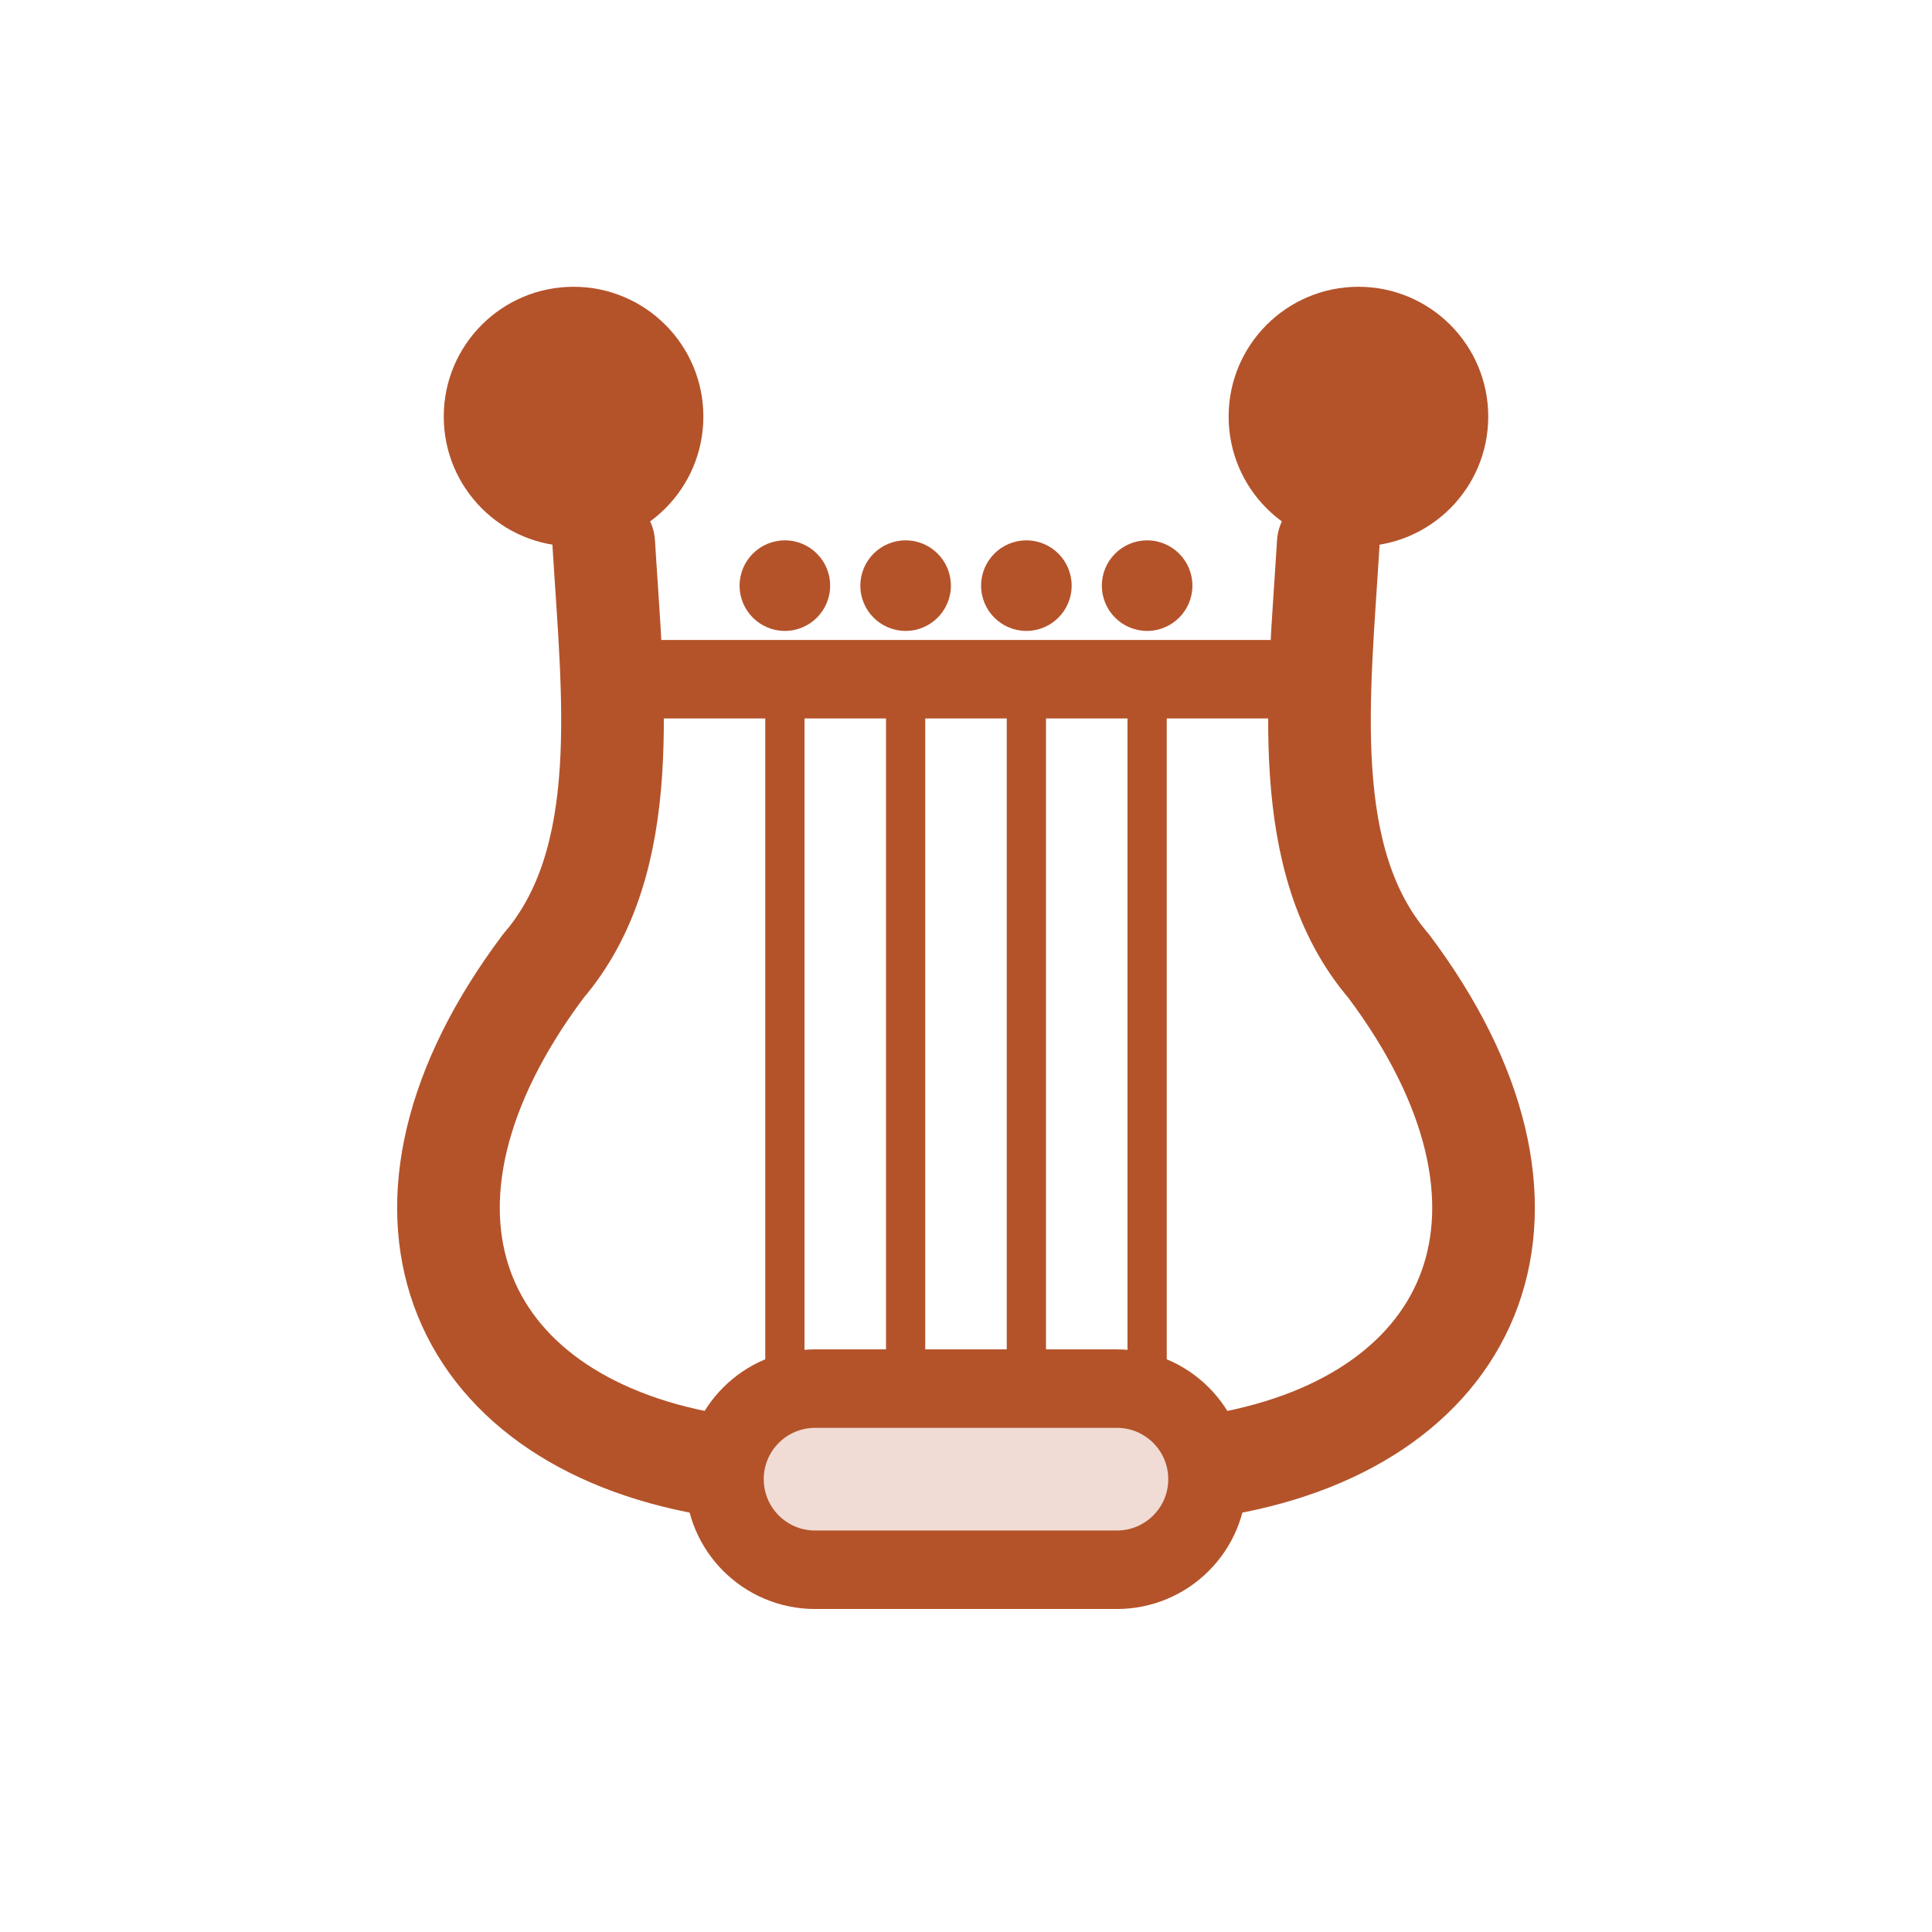
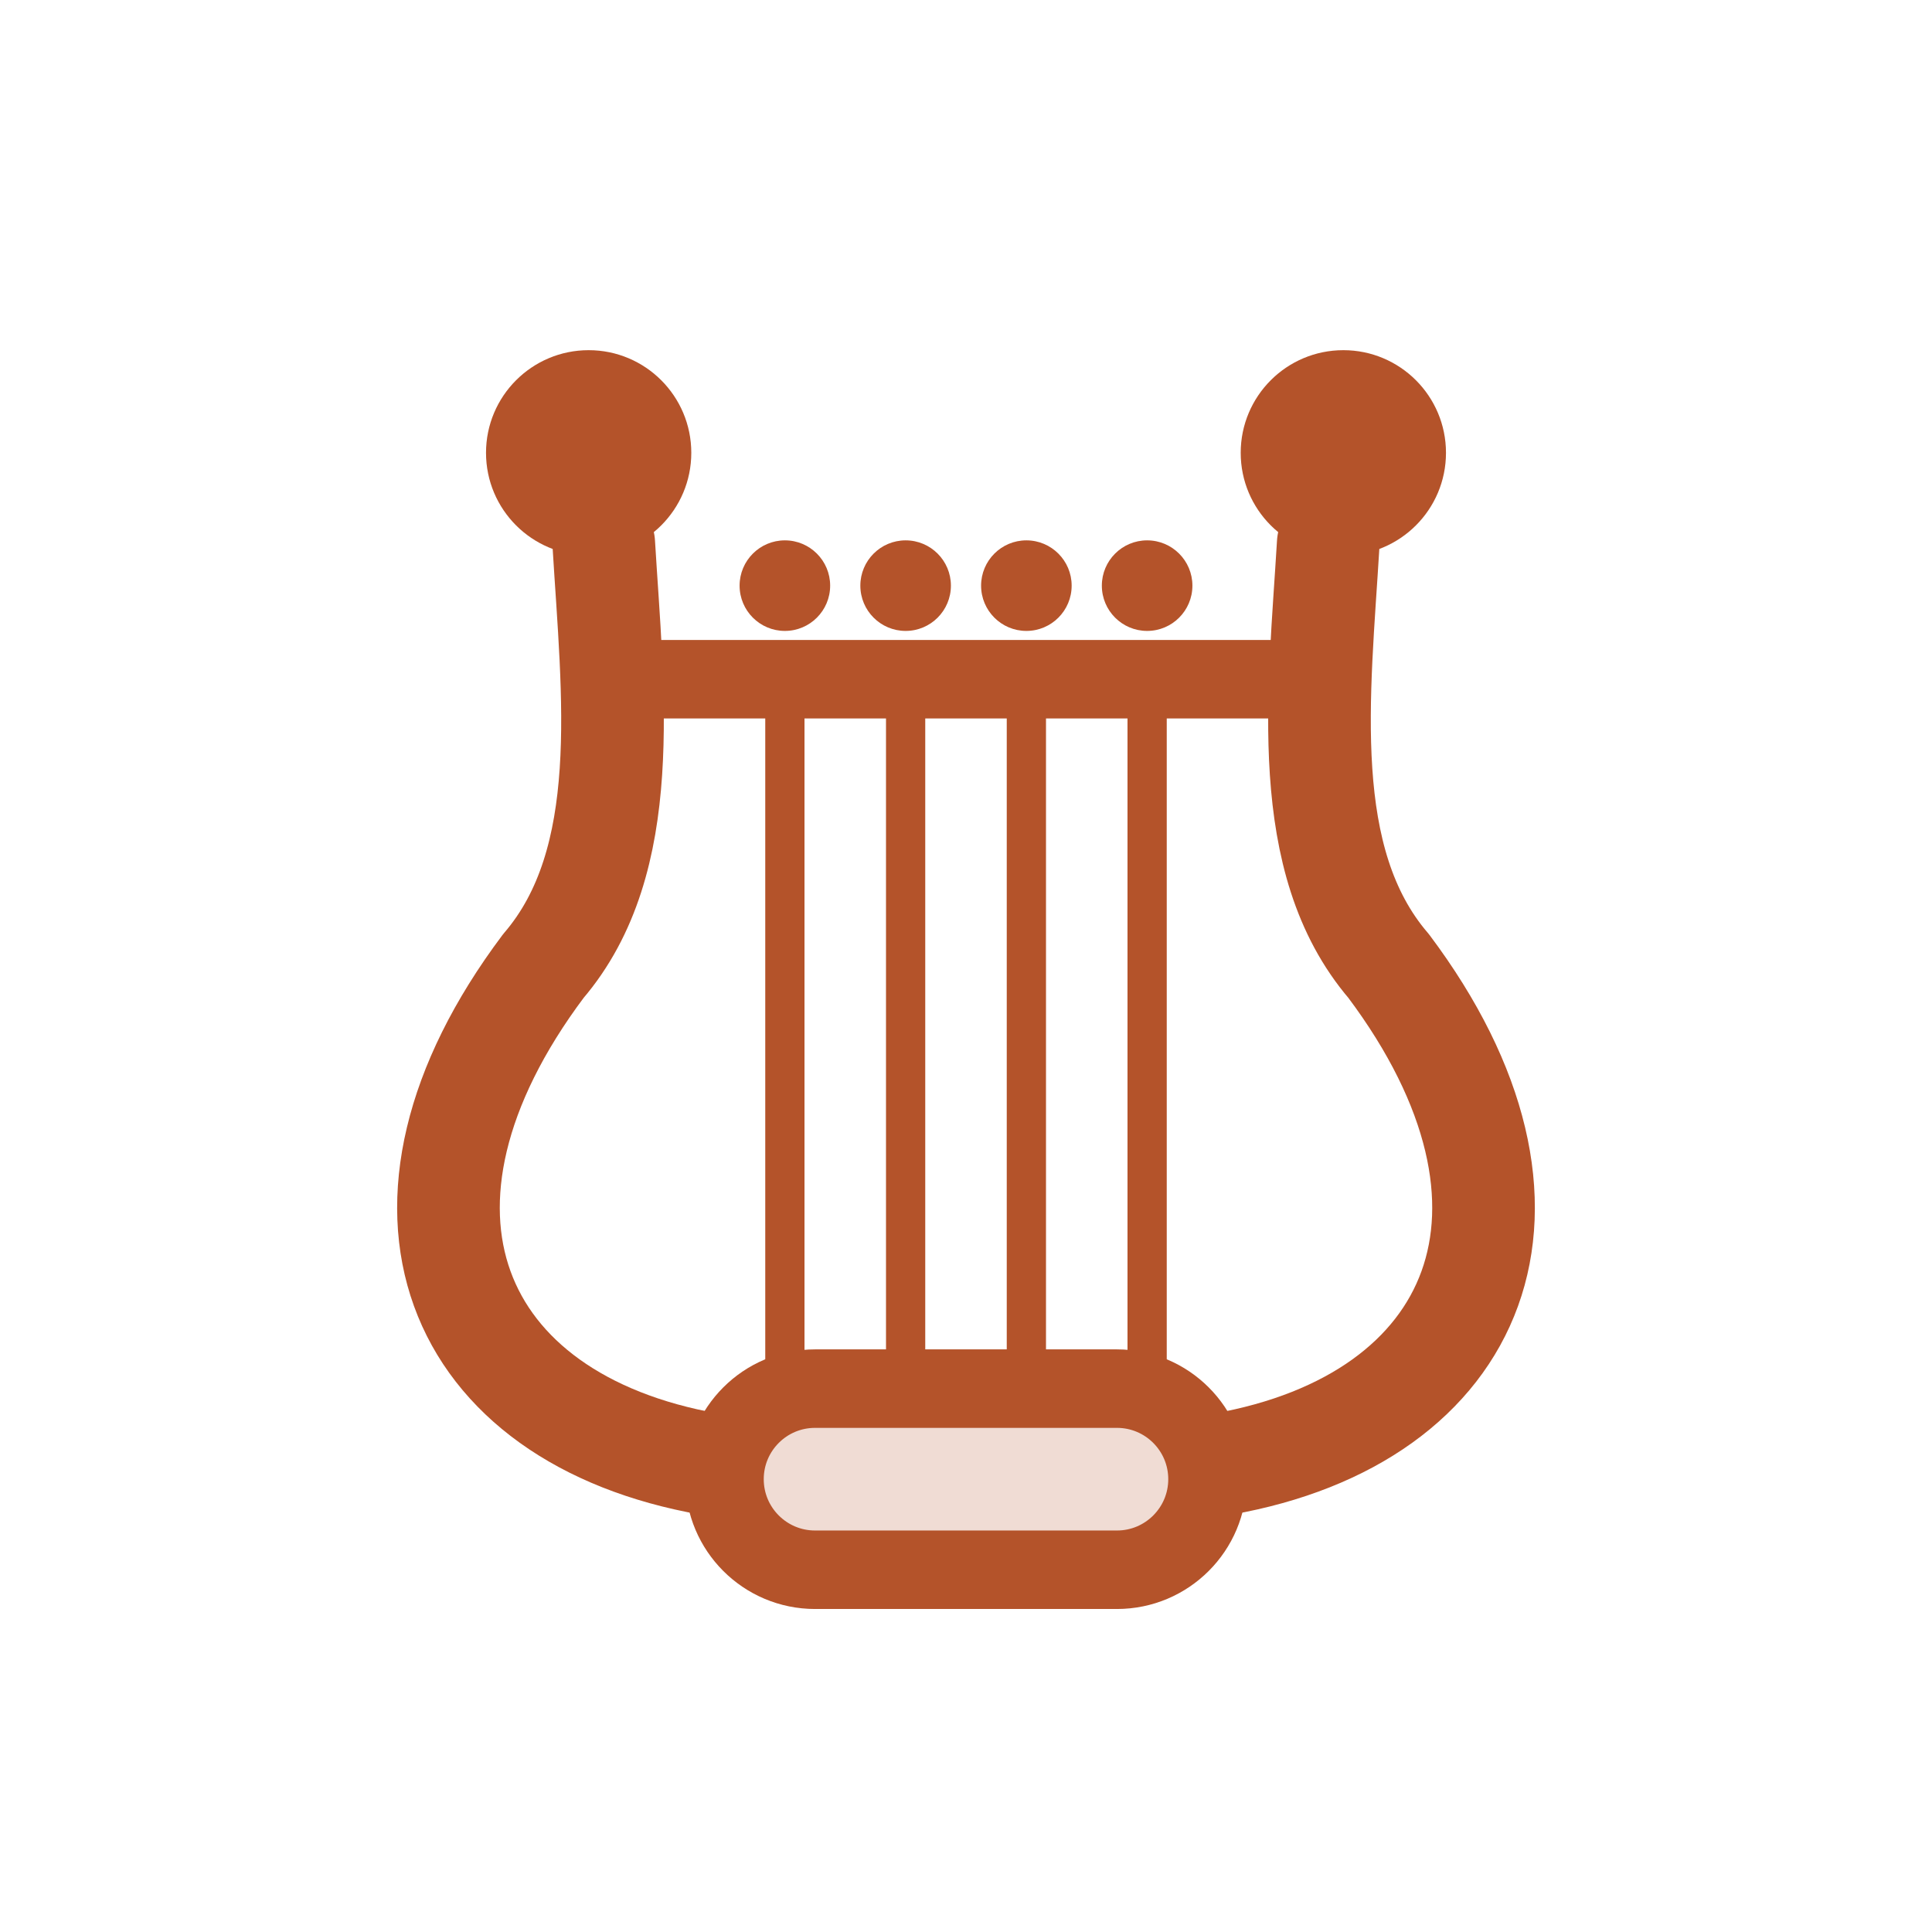
<svg xmlns="http://www.w3.org/2000/svg" viewBox="0 0 64 64" role="img" aria-label="Cacofone lyre logo">
  <g id="lyre" stroke="#b4532a" stroke-linecap="round" stroke-linejoin="round">
    <path d="M20 18 C20.3 23 21 28.5 18 32 C12 40 15 47 23.5 48.5" fill="none" stroke-width="3.4" />
    <path d="M44 18 C43.7 23 43 28.5 46 32 C52 40 49 47 40.5 48.5" fill="none" stroke-width="3.4" />
    <path d="M20.8 22.5 H43.2" fill="none" stroke-width="2.6" />
    <circle cx="26" cy="19.4" r="1.5" fill="#b4532a" stroke="none" />
    <circle cx="30" cy="19.4" r="1.5" fill="#b4532a" stroke="none" />
    <circle cx="34" cy="19.4" r="1.5" fill="#b4532a" stroke="none" />
    <circle cx="38" cy="19.4" r="1.5" fill="#b4532a" stroke="none" />
-     <circle cx="19" cy="13.8" r="4.3" fill="#b4532a" stroke="none" />
-     <circle cx="45" cy="13.8" r="4.3" fill="#b4532a" stroke="none" />
+     <circle cx="19.5" cy="15" r="3.4" fill="#b4532a" stroke="none" />
+     <circle cx="44.5" cy="15" r="3.4" fill="#b4532a" stroke="none" />
    <path d="M26 22.5 V45 M30 22.5 V45 M34 22.5 V45 M38 22.5 V45" fill="none" stroke-width="1.3" />
    <rect x="24" y="46" width="16" height="6" rx="3" fill="#b4532a" fill-opacity="0.2" stroke-width="2.6" />
  </g>
</svg>
